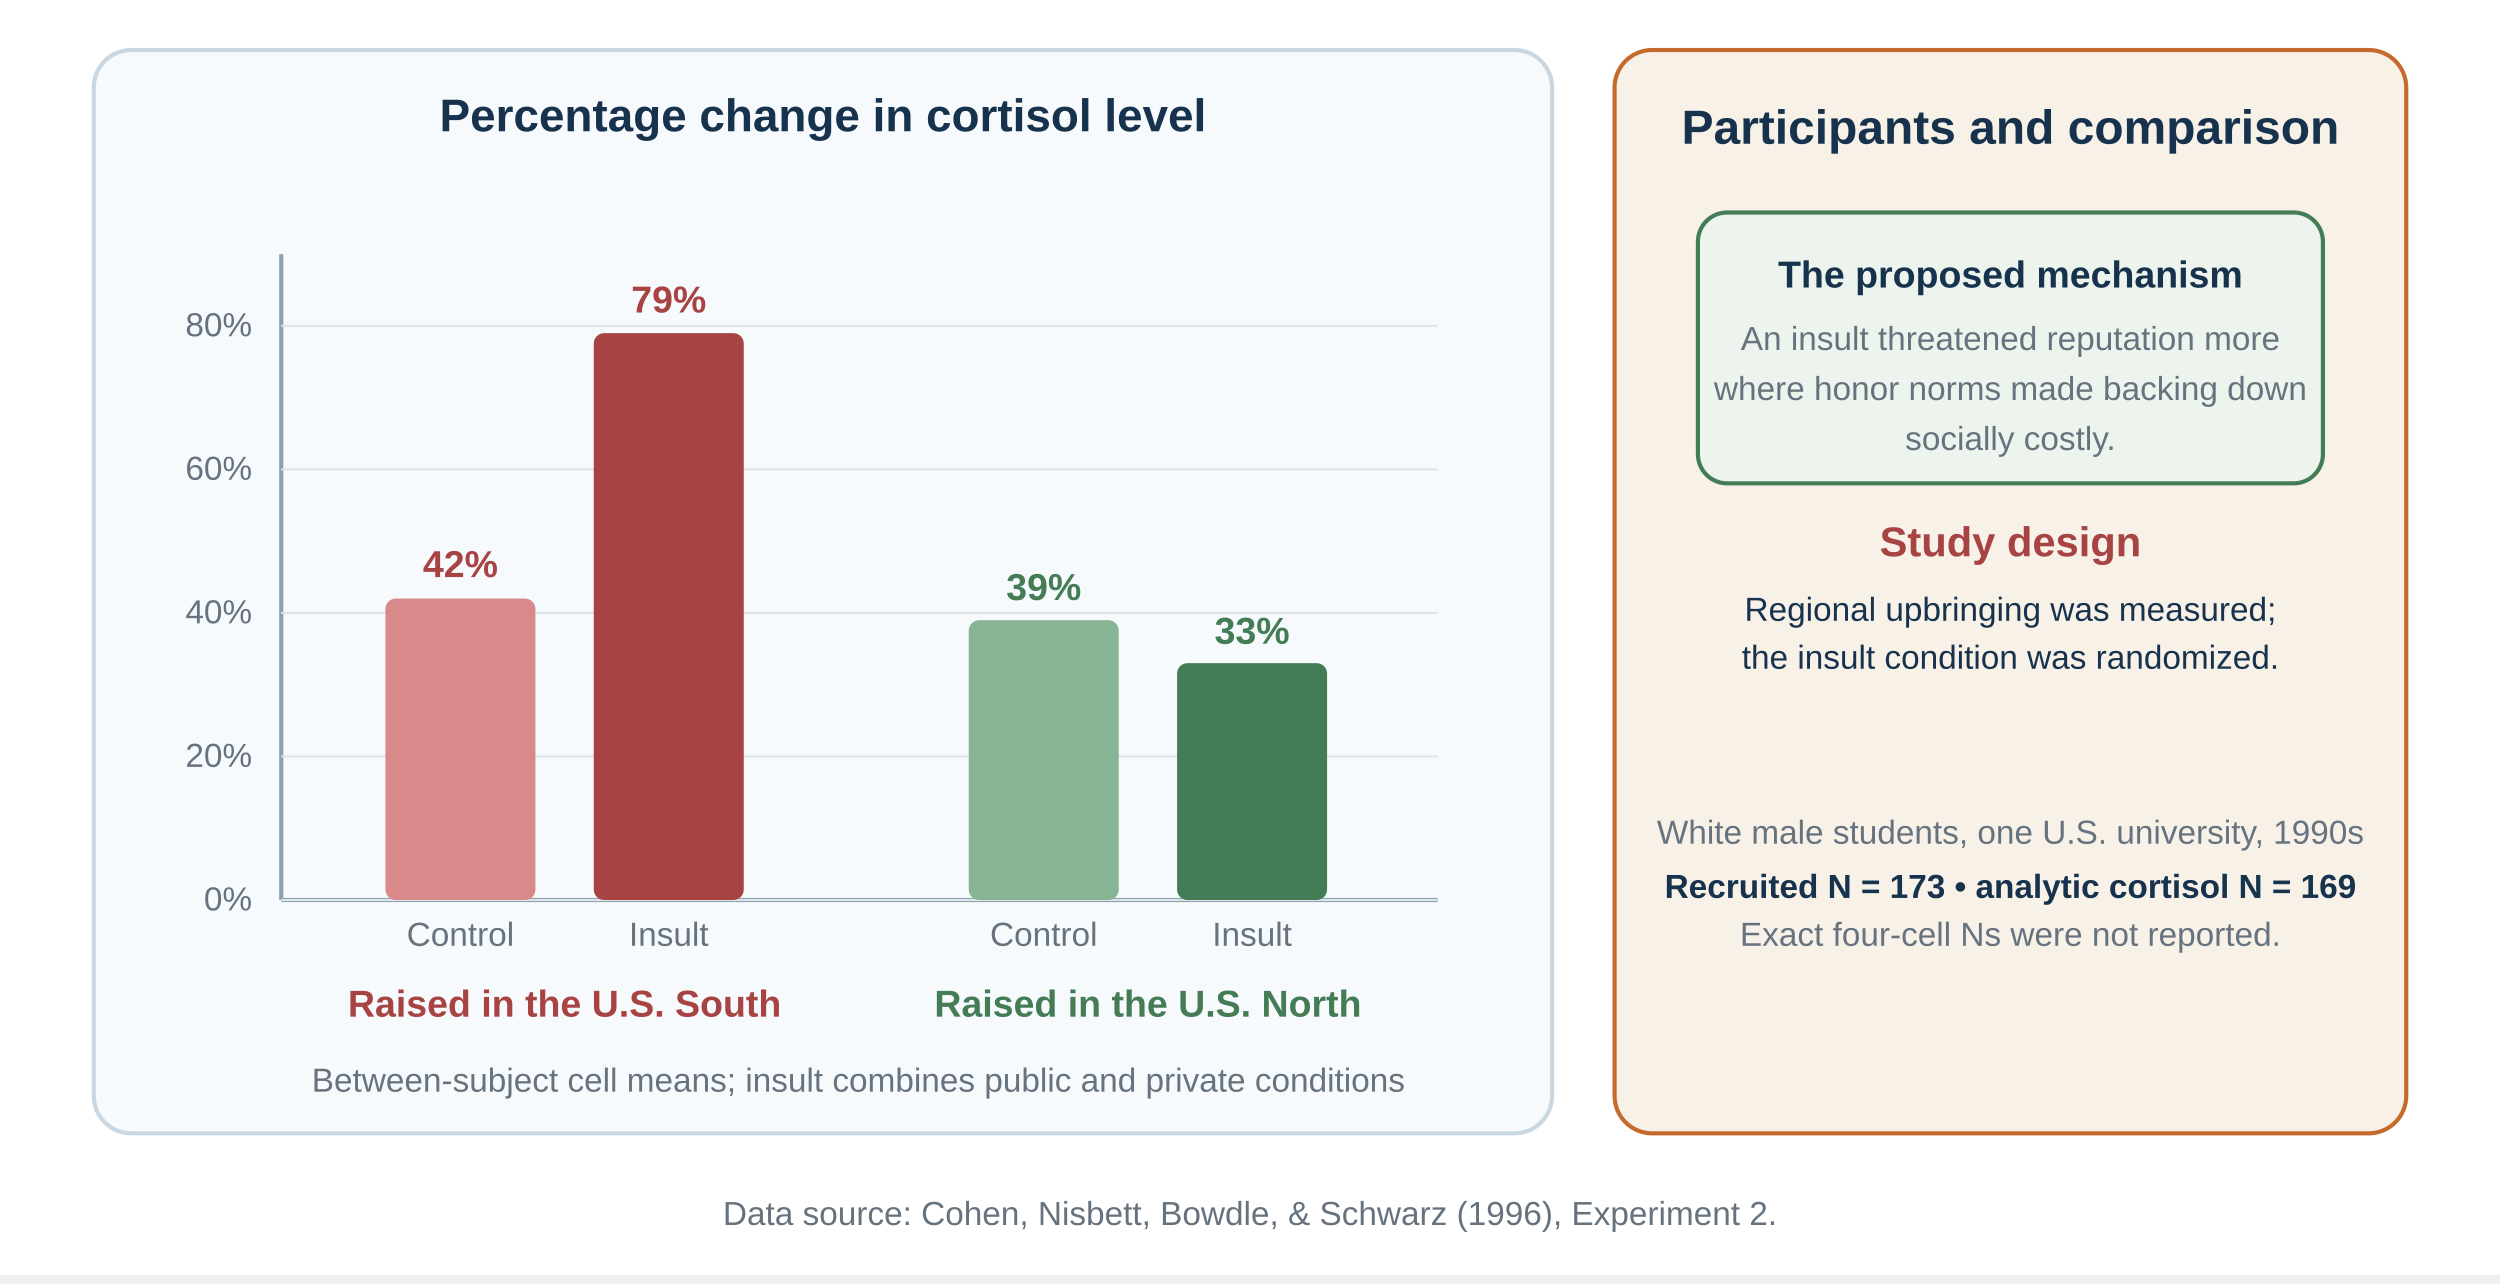
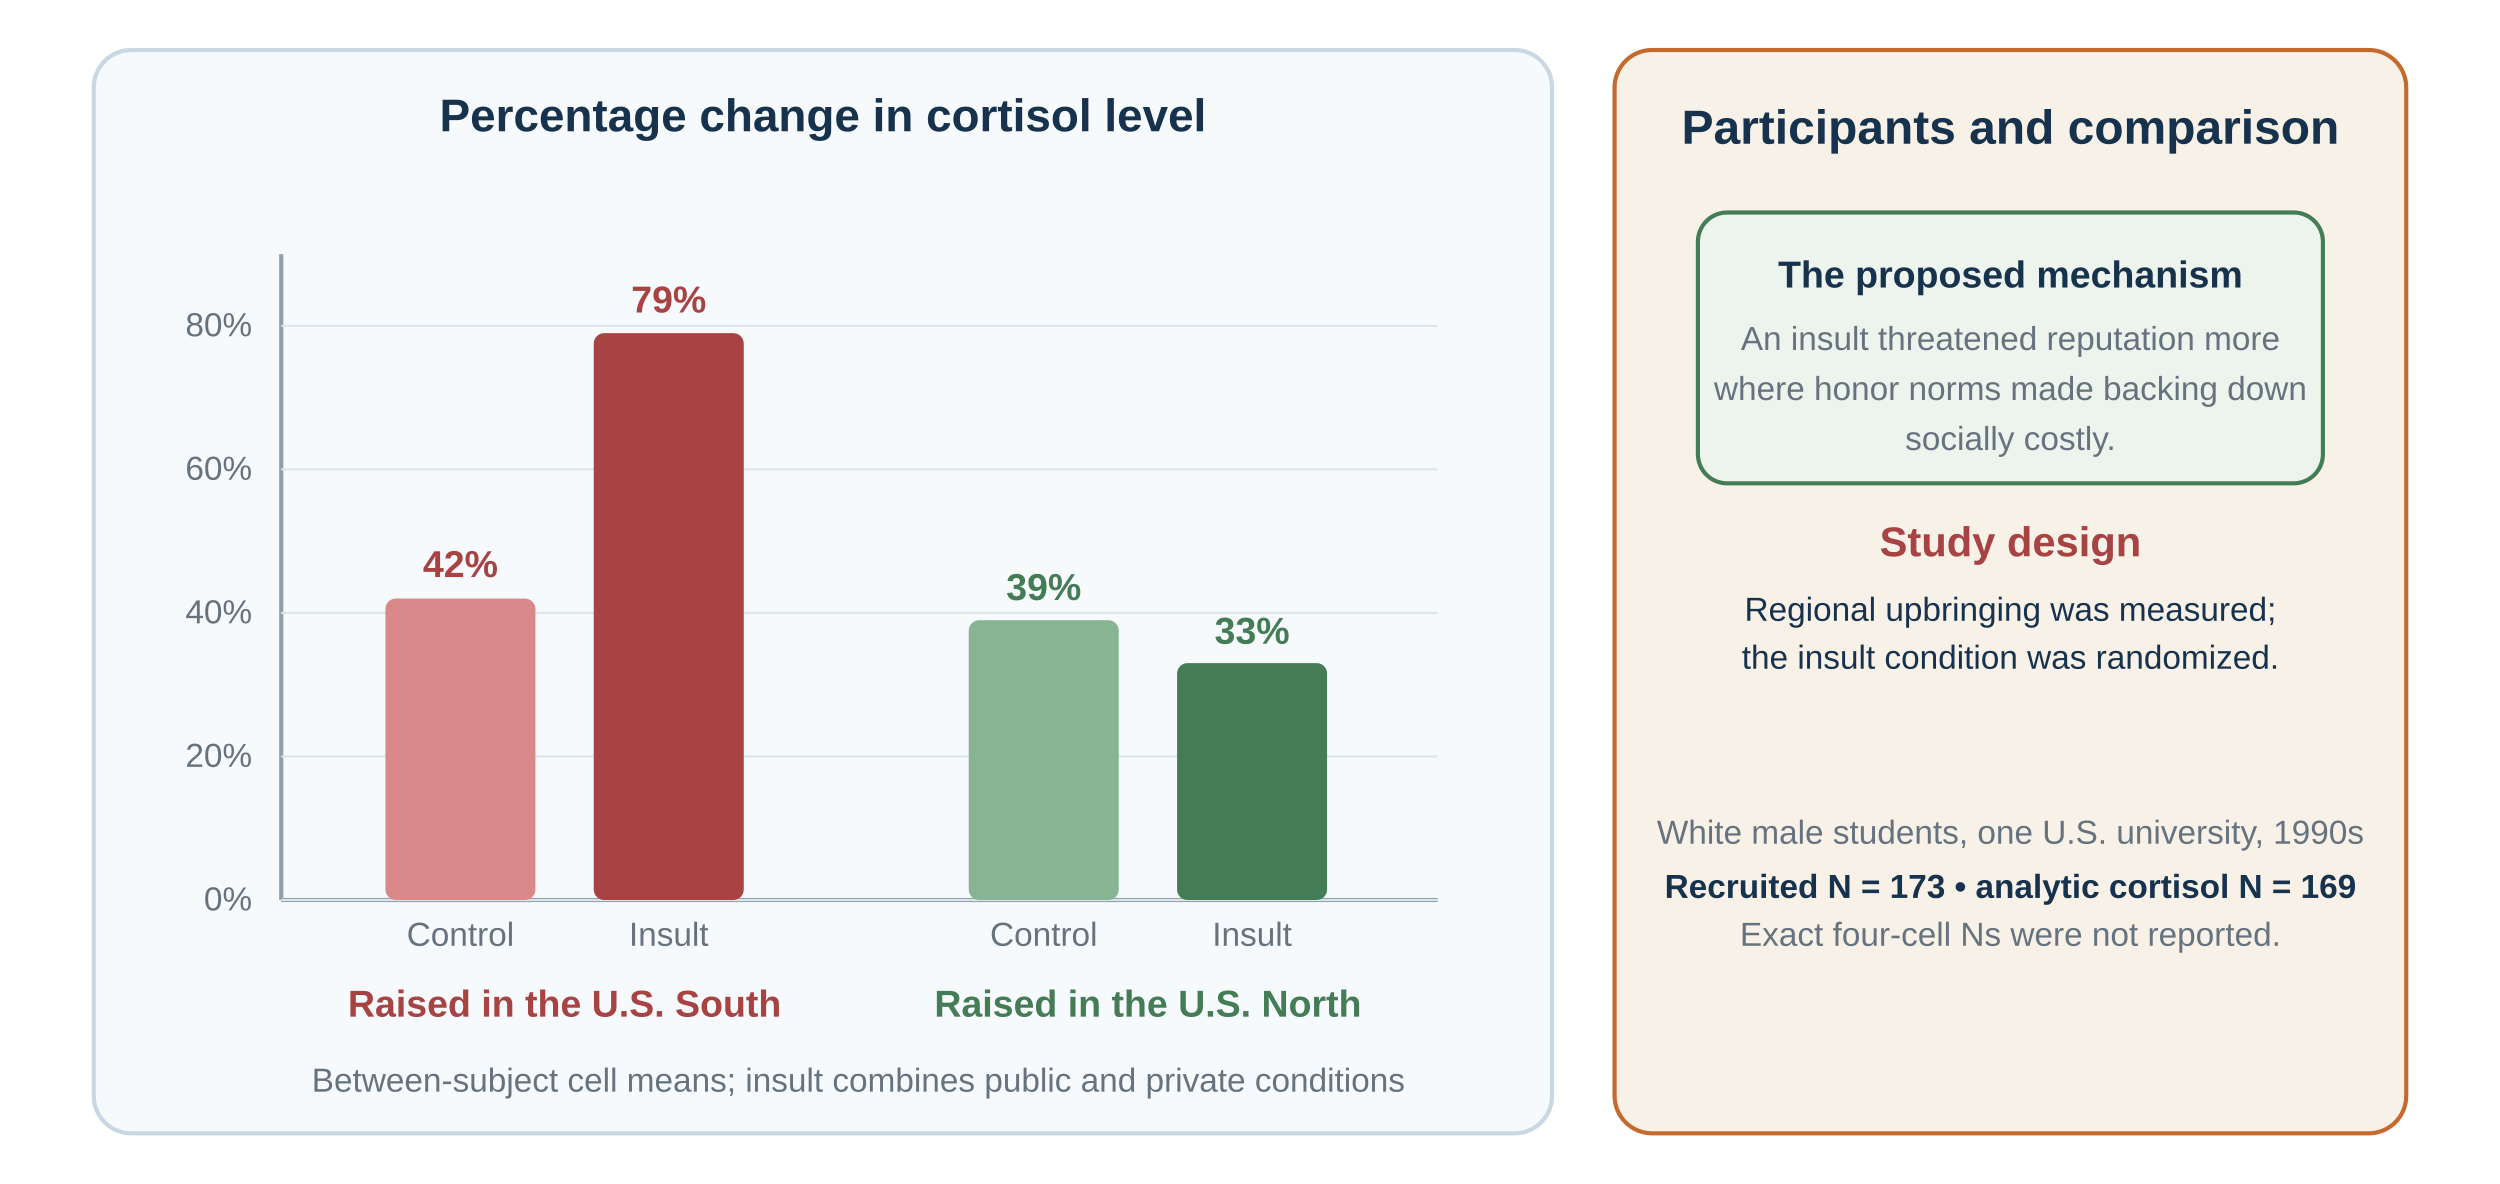
- <svg xmlns="http://www.w3.org/2000/svg" width="1200" height="616" viewBox="0 88 1200 616" role="img" aria-labelledby="title desc">
+ <svg xmlns="http://www.w3.org/2000/svg" width="1200" height="568" viewBox="0 88 1200 568" role="img" aria-labelledby="title desc">
  <rect width="1200" height="700" fill="#ffffff" />
  <rect x="45" y="112" width="700" height="520" rx="18" fill="#f7fafc" stroke="#c8d7e2" stroke-width="2" />
  <text x="395" y="151" text-anchor="middle" font-family="Arial, sans-serif" font-size="22" font-weight="700" fill="#17324d">Percentage change in cortisol level</text>
  <line x1="135" y1="520" x2="690" y2="520" stroke="#8fa0ad" stroke-width="2" />
  <line x1="135" y1="210" x2="135" y2="520" stroke="#8fa0ad" stroke-width="2" />
  <g font-family="Arial, sans-serif" font-size="16" fill="#66737f">
    <line x1="135" y1="520" x2="690" y2="520" stroke="#dce5ea" />
    <text x="121" y="525" text-anchor="end">0%</text>
    <line x1="135" y1="451.1" x2="690" y2="451.1" stroke="#dce5ea" />
    <text x="121" y="456.1" text-anchor="end">20%</text>
    <line x1="135" y1="382.2" x2="690" y2="382.2" stroke="#dce5ea" />
    <text x="121" y="387.2" text-anchor="end">40%</text>
    <line x1="135" y1="313.3" x2="690" y2="313.3" stroke="#dce5ea" />
    <text x="121" y="318.3" text-anchor="end">60%</text>
    <line x1="135" y1="244.4" x2="690" y2="244.4" stroke="#dce5ea" />
    <text x="121" y="249.4" text-anchor="end">80%</text>
  </g>
  <rect x="185" y="375.3" width="72" height="144.7" rx="5" fill="#d98989" />
  <rect x="285" y="247.9" width="72" height="272.1" rx="5" fill="#a74343" />
  <rect x="465" y="385.7" width="72" height="134.3" rx="5" fill="#87b493" />
  <rect x="565" y="406.3" width="72" height="113.7" rx="5" fill="#447c55" />
  <g font-family="Arial, sans-serif" font-size="18" font-weight="700" text-anchor="middle">
    <text x="221" y="365" fill="#a74343">42%</text>
    <text x="321" y="238" fill="#a74343">79%</text>
    <text x="501" y="376" fill="#447c55">39%</text>
    <text x="601" y="397" fill="#447c55">33%</text>
  </g>
  <g font-family="Arial, sans-serif" font-size="16" fill="#66737f" text-anchor="middle">
    <text x="221" y="542">Control</text>
    <text x="321" y="542">Insult</text>
    <text x="501" y="542">Control</text>
    <text x="601" y="542">Insult</text>
  </g>
  <text x="271" y="576" text-anchor="middle" font-family="Arial, sans-serif" font-size="18" font-weight="700" fill="#a74343">Raised in the U.S. South</text>
  <text x="551" y="576" text-anchor="middle" font-family="Arial, sans-serif" font-size="18" font-weight="700" fill="#447c55">Raised in the U.S. North</text>
  <text x="412" y="612" text-anchor="middle" font-family="Arial, sans-serif" font-size="16" fill="#66737f">Between-subject cell means; insult combines public and private conditions</text>
  <rect x="775" y="112" width="380" height="520" rx="18" fill="#f7f1e8" stroke="#c56a2d" stroke-width="2" />
  <text x="965" y="157" text-anchor="middle" font-family="Arial, sans-serif" font-size="23" font-weight="700" fill="#17324d">Participants and comparison</text>
  <rect x="815" y="190" width="300" height="130" rx="14" fill="#edf4ed" stroke="#447c55" stroke-width="2" />
  <text x="965" y="226" text-anchor="middle" font-family="Arial, sans-serif" font-size="18" font-weight="700" fill="#17324d">The proposed mechanism</text>
  <text x="965" y="256" text-anchor="middle" font-family="Arial, sans-serif" font-size="16" fill="#66737f">An insult threatened reputation more</text>
  <text x="965" y="280" text-anchor="middle" font-family="Arial, sans-serif" font-size="16" fill="#66737f">where honor norms made backing down</text>
  <text x="965" y="304" text-anchor="middle" font-family="Arial, sans-serif" font-size="16" fill="#66737f">socially costly.</text>
  <text x="965" y="355" text-anchor="middle" font-family="Arial, sans-serif" font-size="20" font-weight="700" fill="#a74343">Study design</text>
  <text x="965" y="386" text-anchor="middle" font-family="Arial, sans-serif" font-size="16" fill="#17324d">Regional upbringing was measured;</text>
  <text x="965" y="409" text-anchor="middle" font-family="Arial, sans-serif" font-size="16" fill="#17324d">the insult condition was randomized.</text>
  <text x="965" y="493" text-anchor="middle" font-family="Arial, sans-serif" font-size="16" fill="#66737f">White male students, one U.S. university, 1990s</text>
  <text x="965" y="519" text-anchor="middle" font-family="Arial, sans-serif" font-size="16" font-weight="700" fill="#17324d">Recruited N = 173 • analytic cortisol N = 169</text>
  <text x="965" y="542" text-anchor="middle" font-family="Arial, sans-serif" font-size="16" fill="#66737f">Exact four-cell Ns were not reported.</text>
-   <text x="600" y="676" text-anchor="middle" font-family="Arial, sans-serif" font-size="16" fill="#66737f">Data source: Cohen, Nisbett, Bowdle, &amp; Schwarz (1996), Experiment 2.</text>
</svg>
